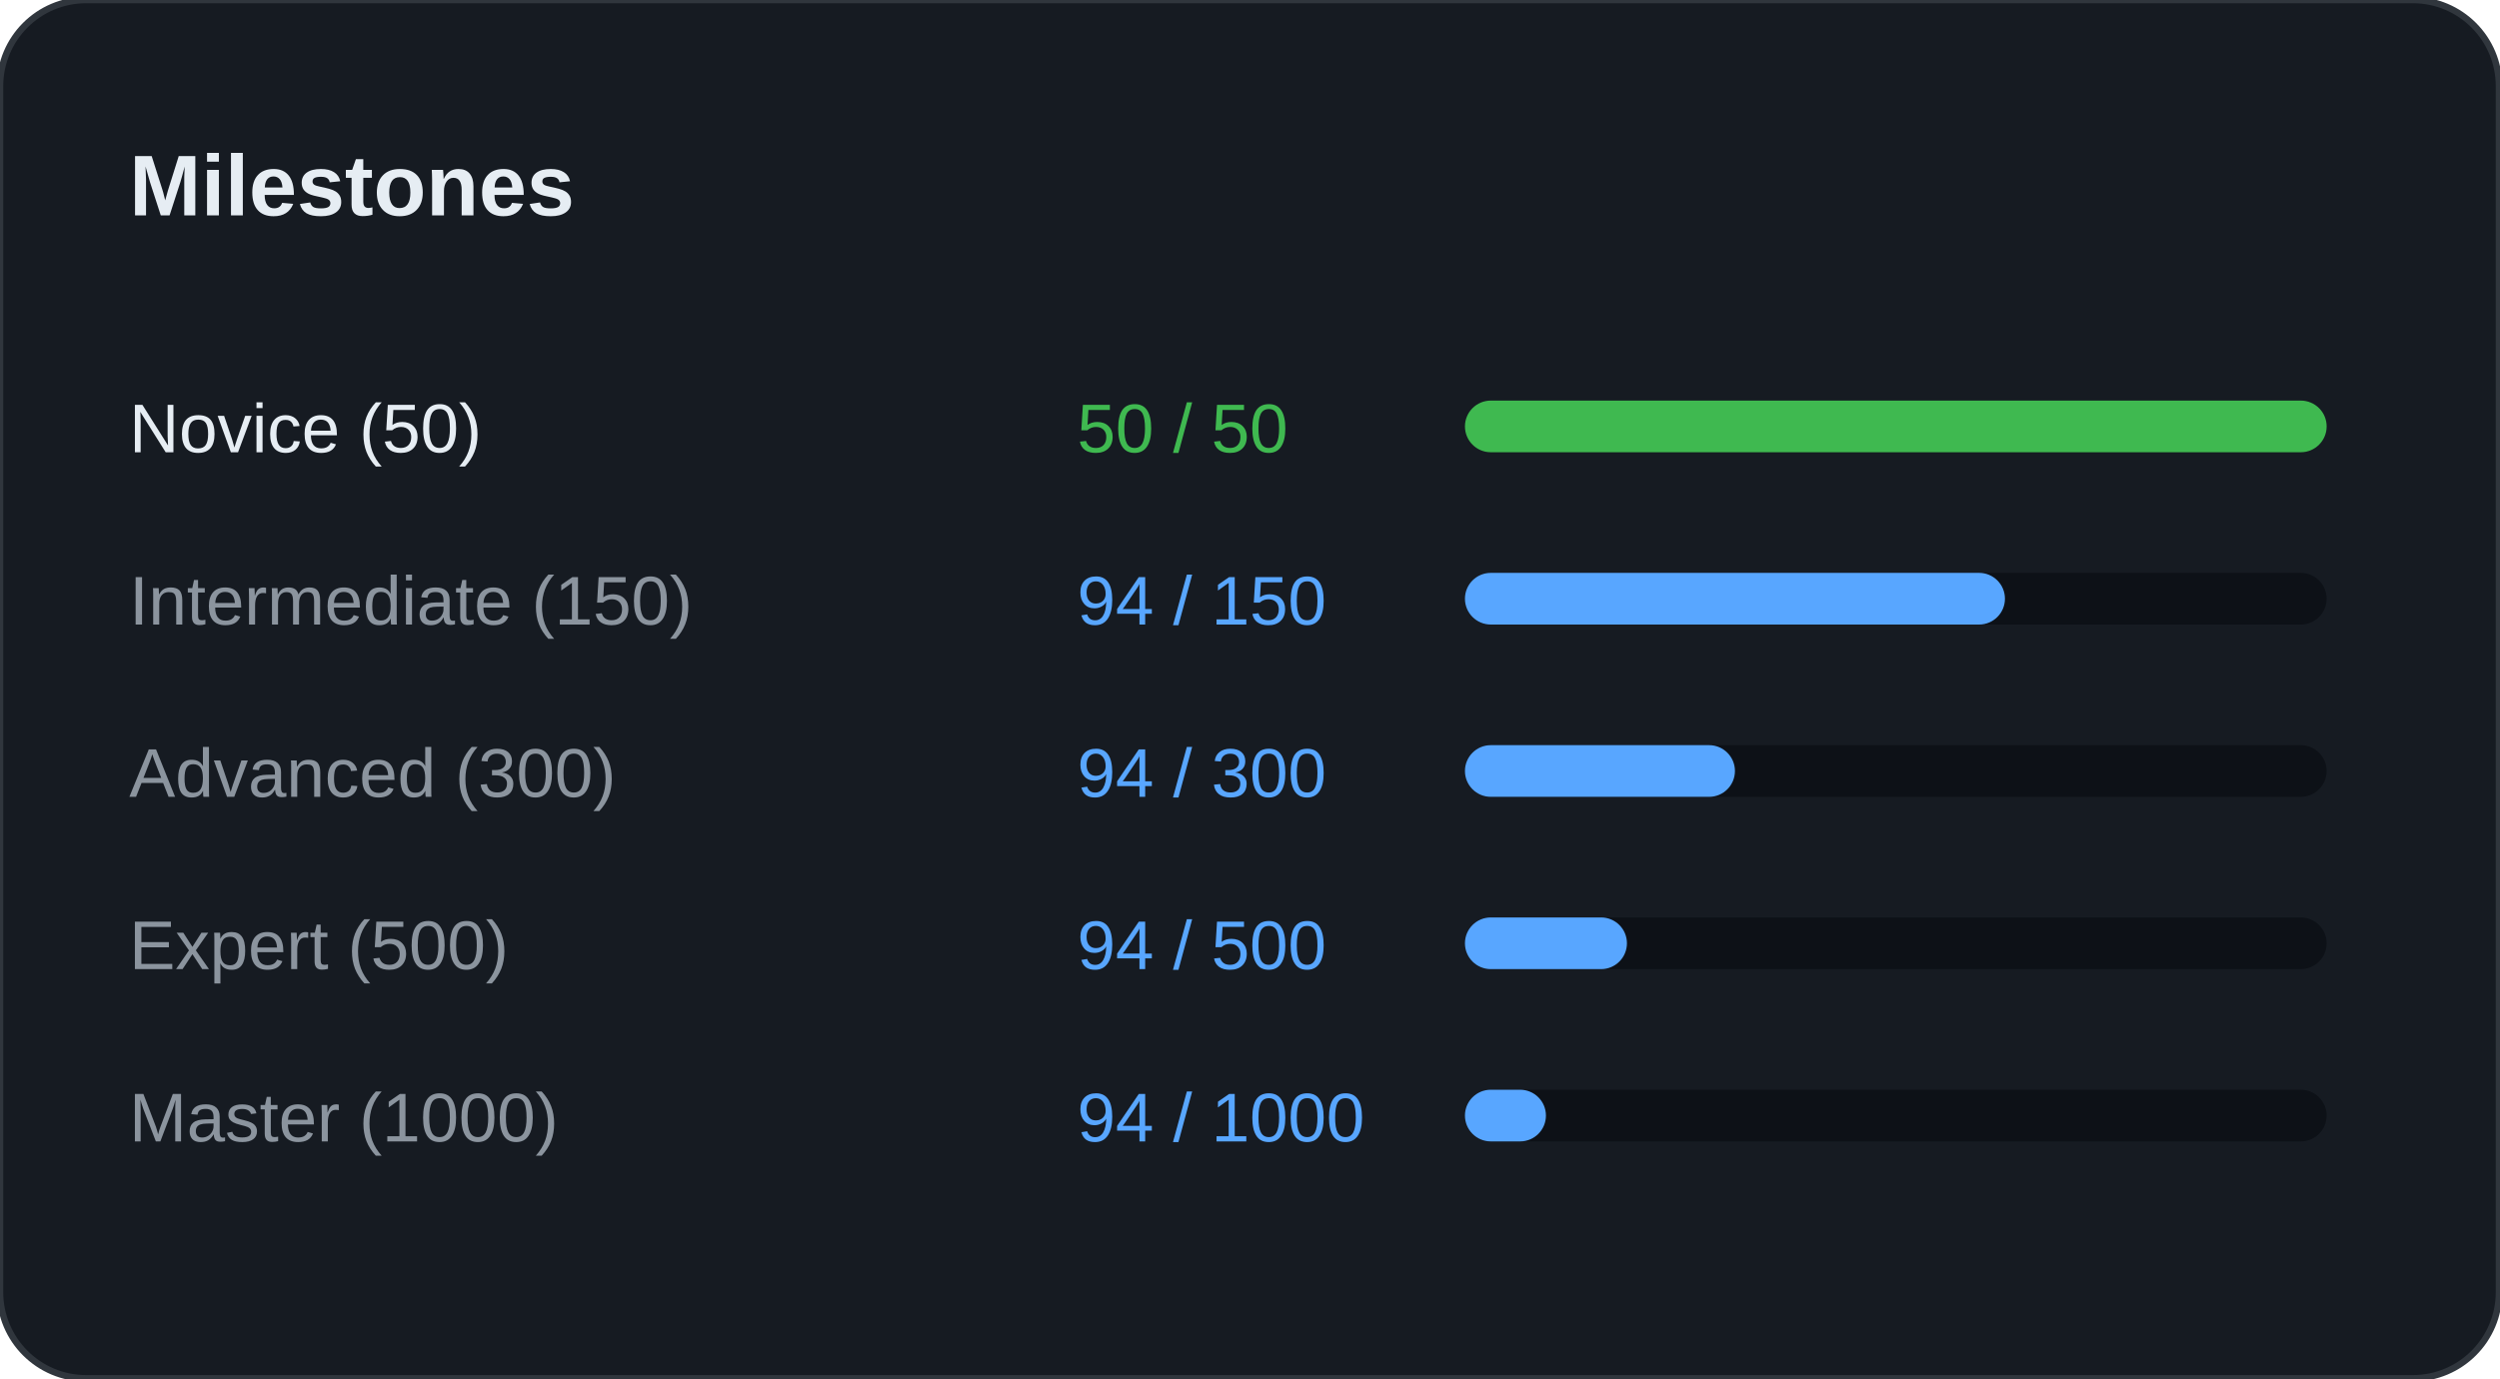
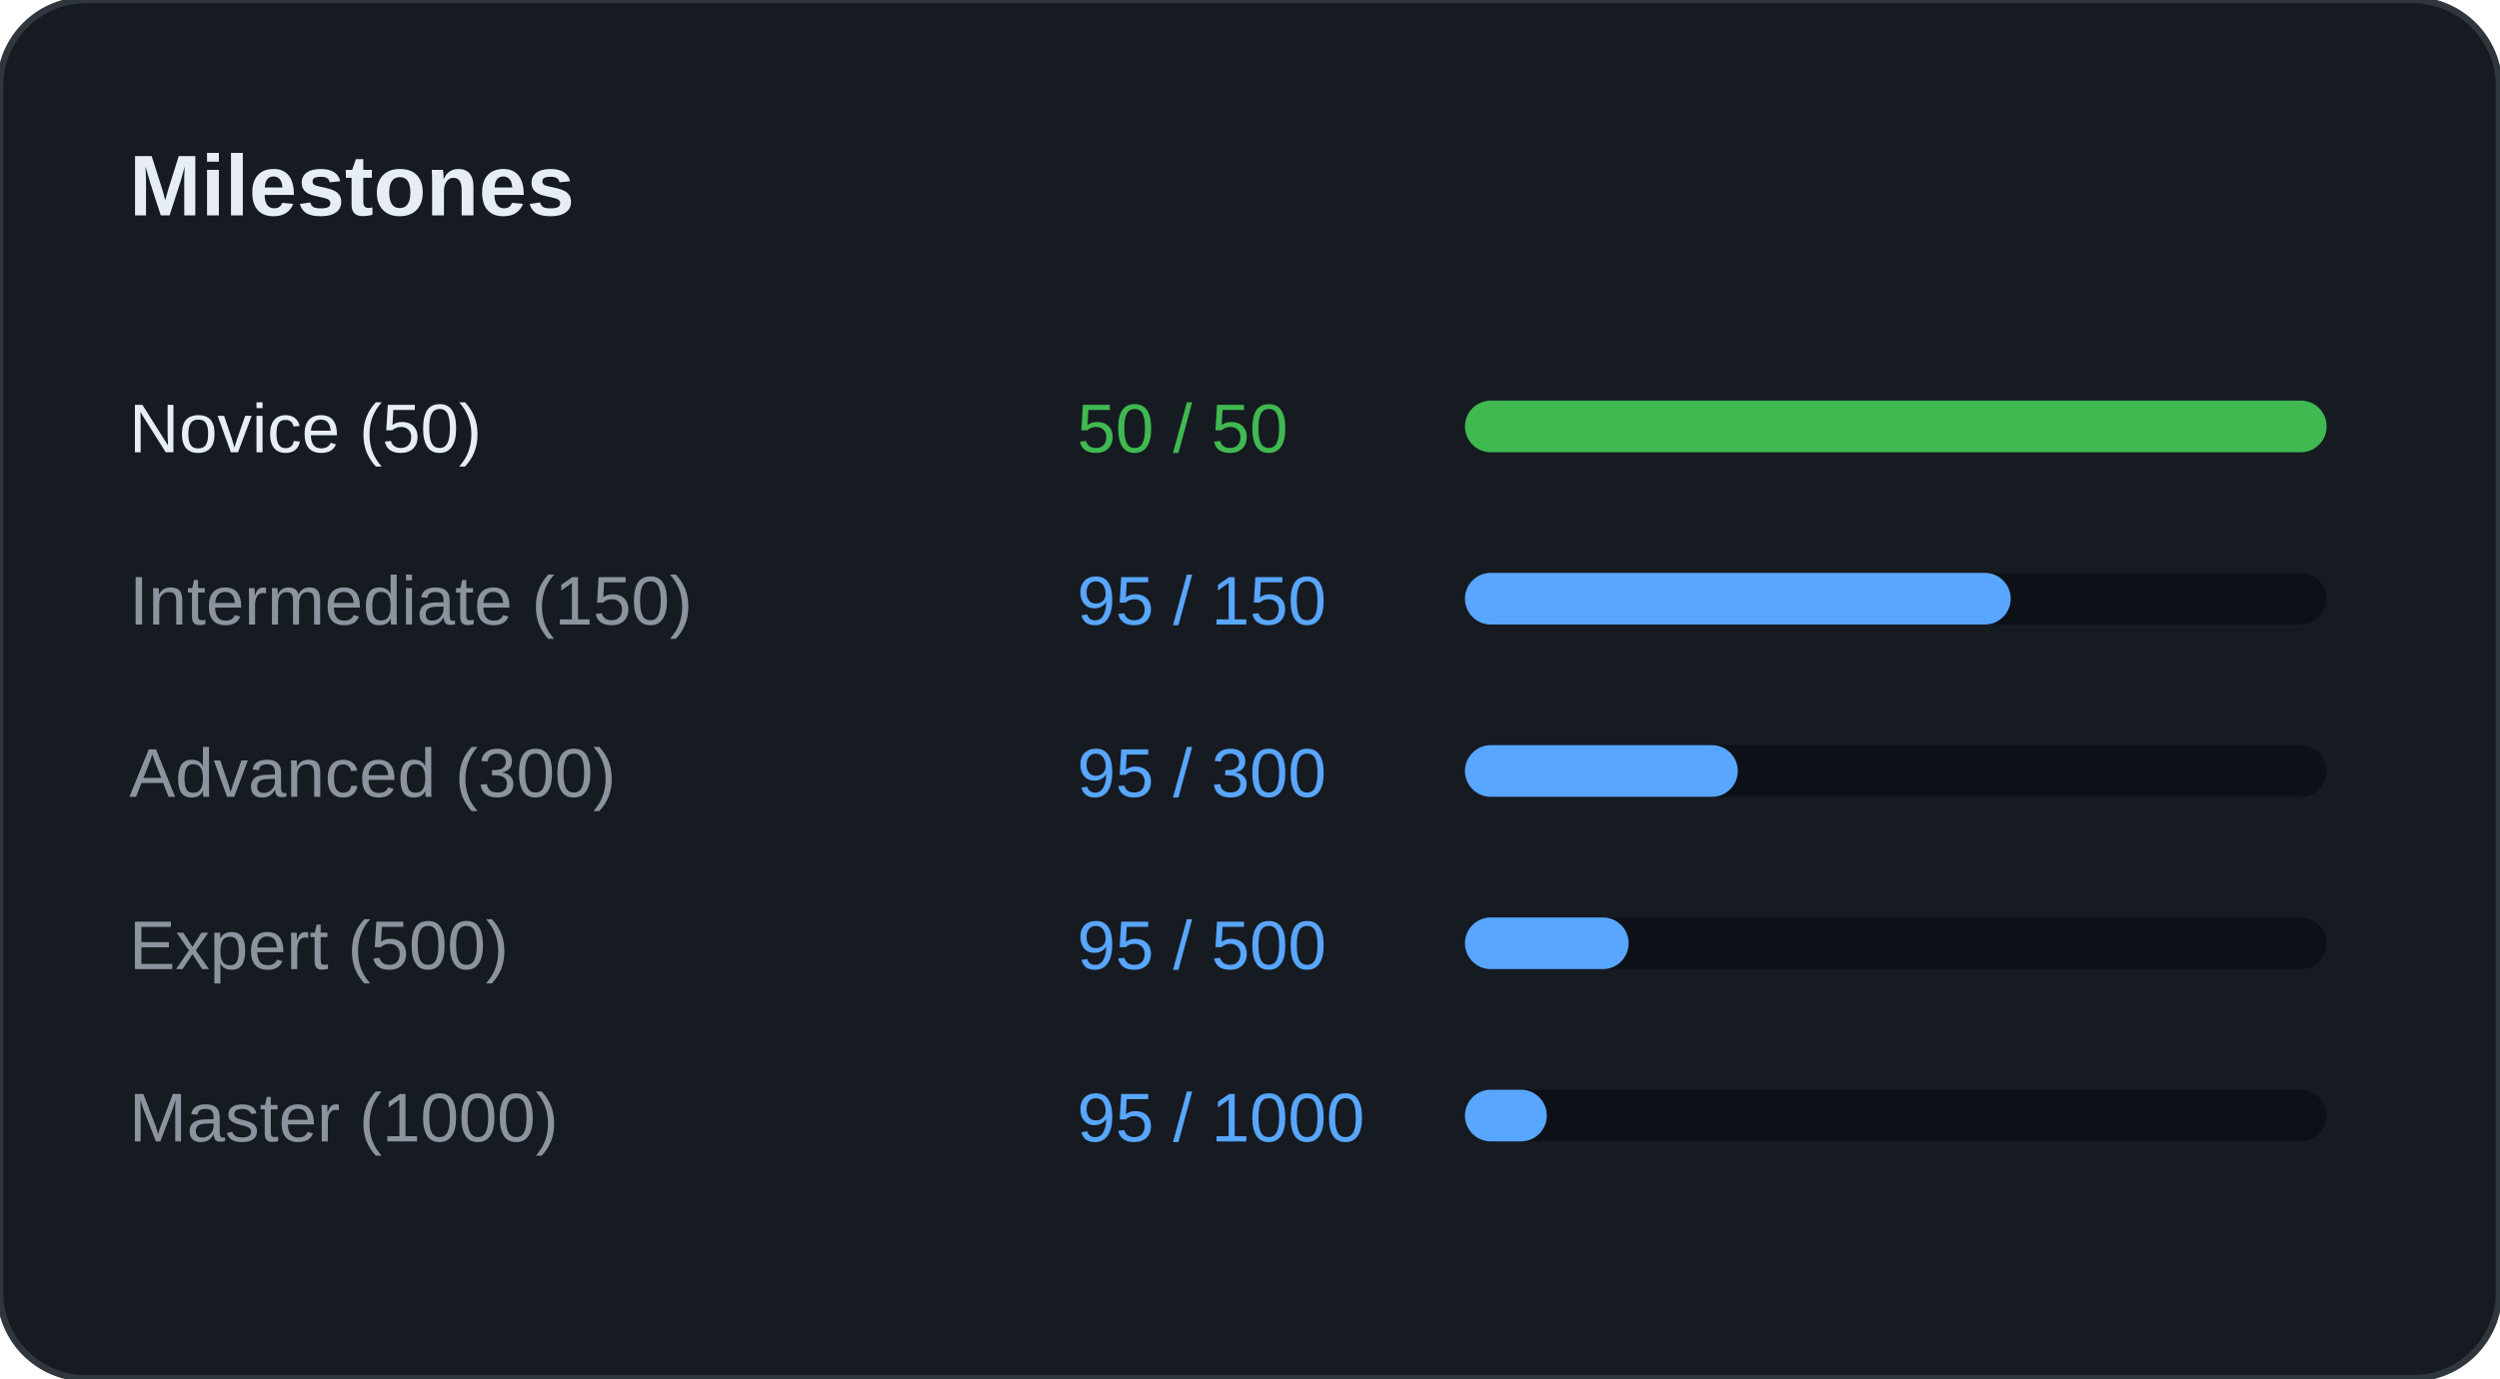
<svg xmlns="http://www.w3.org/2000/svg" width="100%" viewBox="0 0 580 320" preserveAspectRatio="xMidYMid meet">
  <rect width="580" height="320" rx="20" fill="#161B22" stroke="#30363D" stroke-width="1.5" />
  <text x="30" y="50" font-family="Segoe UI, Arial, sans-serif" font-size="20" font-weight="bold" fill="#E6EDF3">Milestones</text>
  <text x="30" y="105" font-family="Segoe UI, Arial, sans-serif" font-size="16" fill="#E6EDF3">Novice (50)</text>
  <text x="250" y="105" font-family="Segoe UI, Arial, sans-serif" font-size="16" fill="#3FB950">50 / 50</text>
  <rect x="340" y="93" width="200" height="12" rx="6" fill="#0D1117" />
  <rect x="340" y="93" width="200" height="12" rx="6" fill="#3FB950" />
  <text x="30" y="145" font-family="Segoe UI, Arial, sans-serif" font-size="16" fill="#8B949E">Intermediate (150)</text>
-   <text x="250" y="145" font-family="Segoe UI, Arial, sans-serif" font-size="16" fill="#58A6FF">94 / 150</text>
+   <text x="250" y="145" font-family="Segoe UI, Arial, sans-serif" font-size="16" fill="#58A6FF">95 / 150</text>
  <rect x="340" y="133" width="200" height="12" rx="6" fill="#0D1117" />
-   <rect x="340" y="133" width="125.333" height="12" rx="6" fill="#58A6FF" />
+   <rect x="340" y="133" width="126.667" height="12" rx="6" fill="#58A6FF" />
  <text x="30" y="185" font-family="Segoe UI, Arial, sans-serif" font-size="16" fill="#8B949E">Advanced (300)</text>
-   <text x="250" y="185" font-family="Segoe UI, Arial, sans-serif" font-size="16" fill="#58A6FF">94 / 300</text>
+   <text x="250" y="185" font-family="Segoe UI, Arial, sans-serif" font-size="16" fill="#58A6FF">95 / 300</text>
  <rect x="340" y="173" width="200" height="12" rx="6" fill="#0D1117" />
-   <rect x="340" y="173" width="62.667" height="12" rx="6" fill="#58A6FF" />
+   <rect x="340" y="173" width="63.333" height="12" rx="6" fill="#58A6FF" />
  <text x="30" y="225" font-family="Segoe UI, Arial, sans-serif" font-size="16" fill="#8B949E">Expert (500)</text>
-   <text x="250" y="225" font-family="Segoe UI, Arial, sans-serif" font-size="16" fill="#58A6FF">94 / 500</text>
+   <text x="250" y="225" font-family="Segoe UI, Arial, sans-serif" font-size="16" fill="#58A6FF">95 / 500</text>
  <rect x="340" y="213" width="200" height="12" rx="6" fill="#0D1117" />
-   <rect x="340" y="213" width="37.6" height="12" rx="6" fill="#58A6FF" />
+   <rect x="340" y="213" width="38" height="12" rx="6" fill="#58A6FF" />
  <text x="30" y="265" font-family="Segoe UI, Arial, sans-serif" font-size="16" fill="#8B949E">Master (1000)</text>
-   <text x="250" y="265" font-family="Segoe UI, Arial, sans-serif" font-size="16" fill="#58A6FF">94 / 1000</text>
+   <text x="250" y="265" font-family="Segoe UI, Arial, sans-serif" font-size="16" fill="#58A6FF">95 / 1000</text>
  <rect x="340" y="253" width="200" height="12" rx="6" fill="#0D1117" />
-   <rect x="340" y="253" width="18.8" height="12" rx="6" fill="#58A6FF" />
+   <rect x="340" y="253" width="19" height="12" rx="6" fill="#58A6FF" />
</svg>
